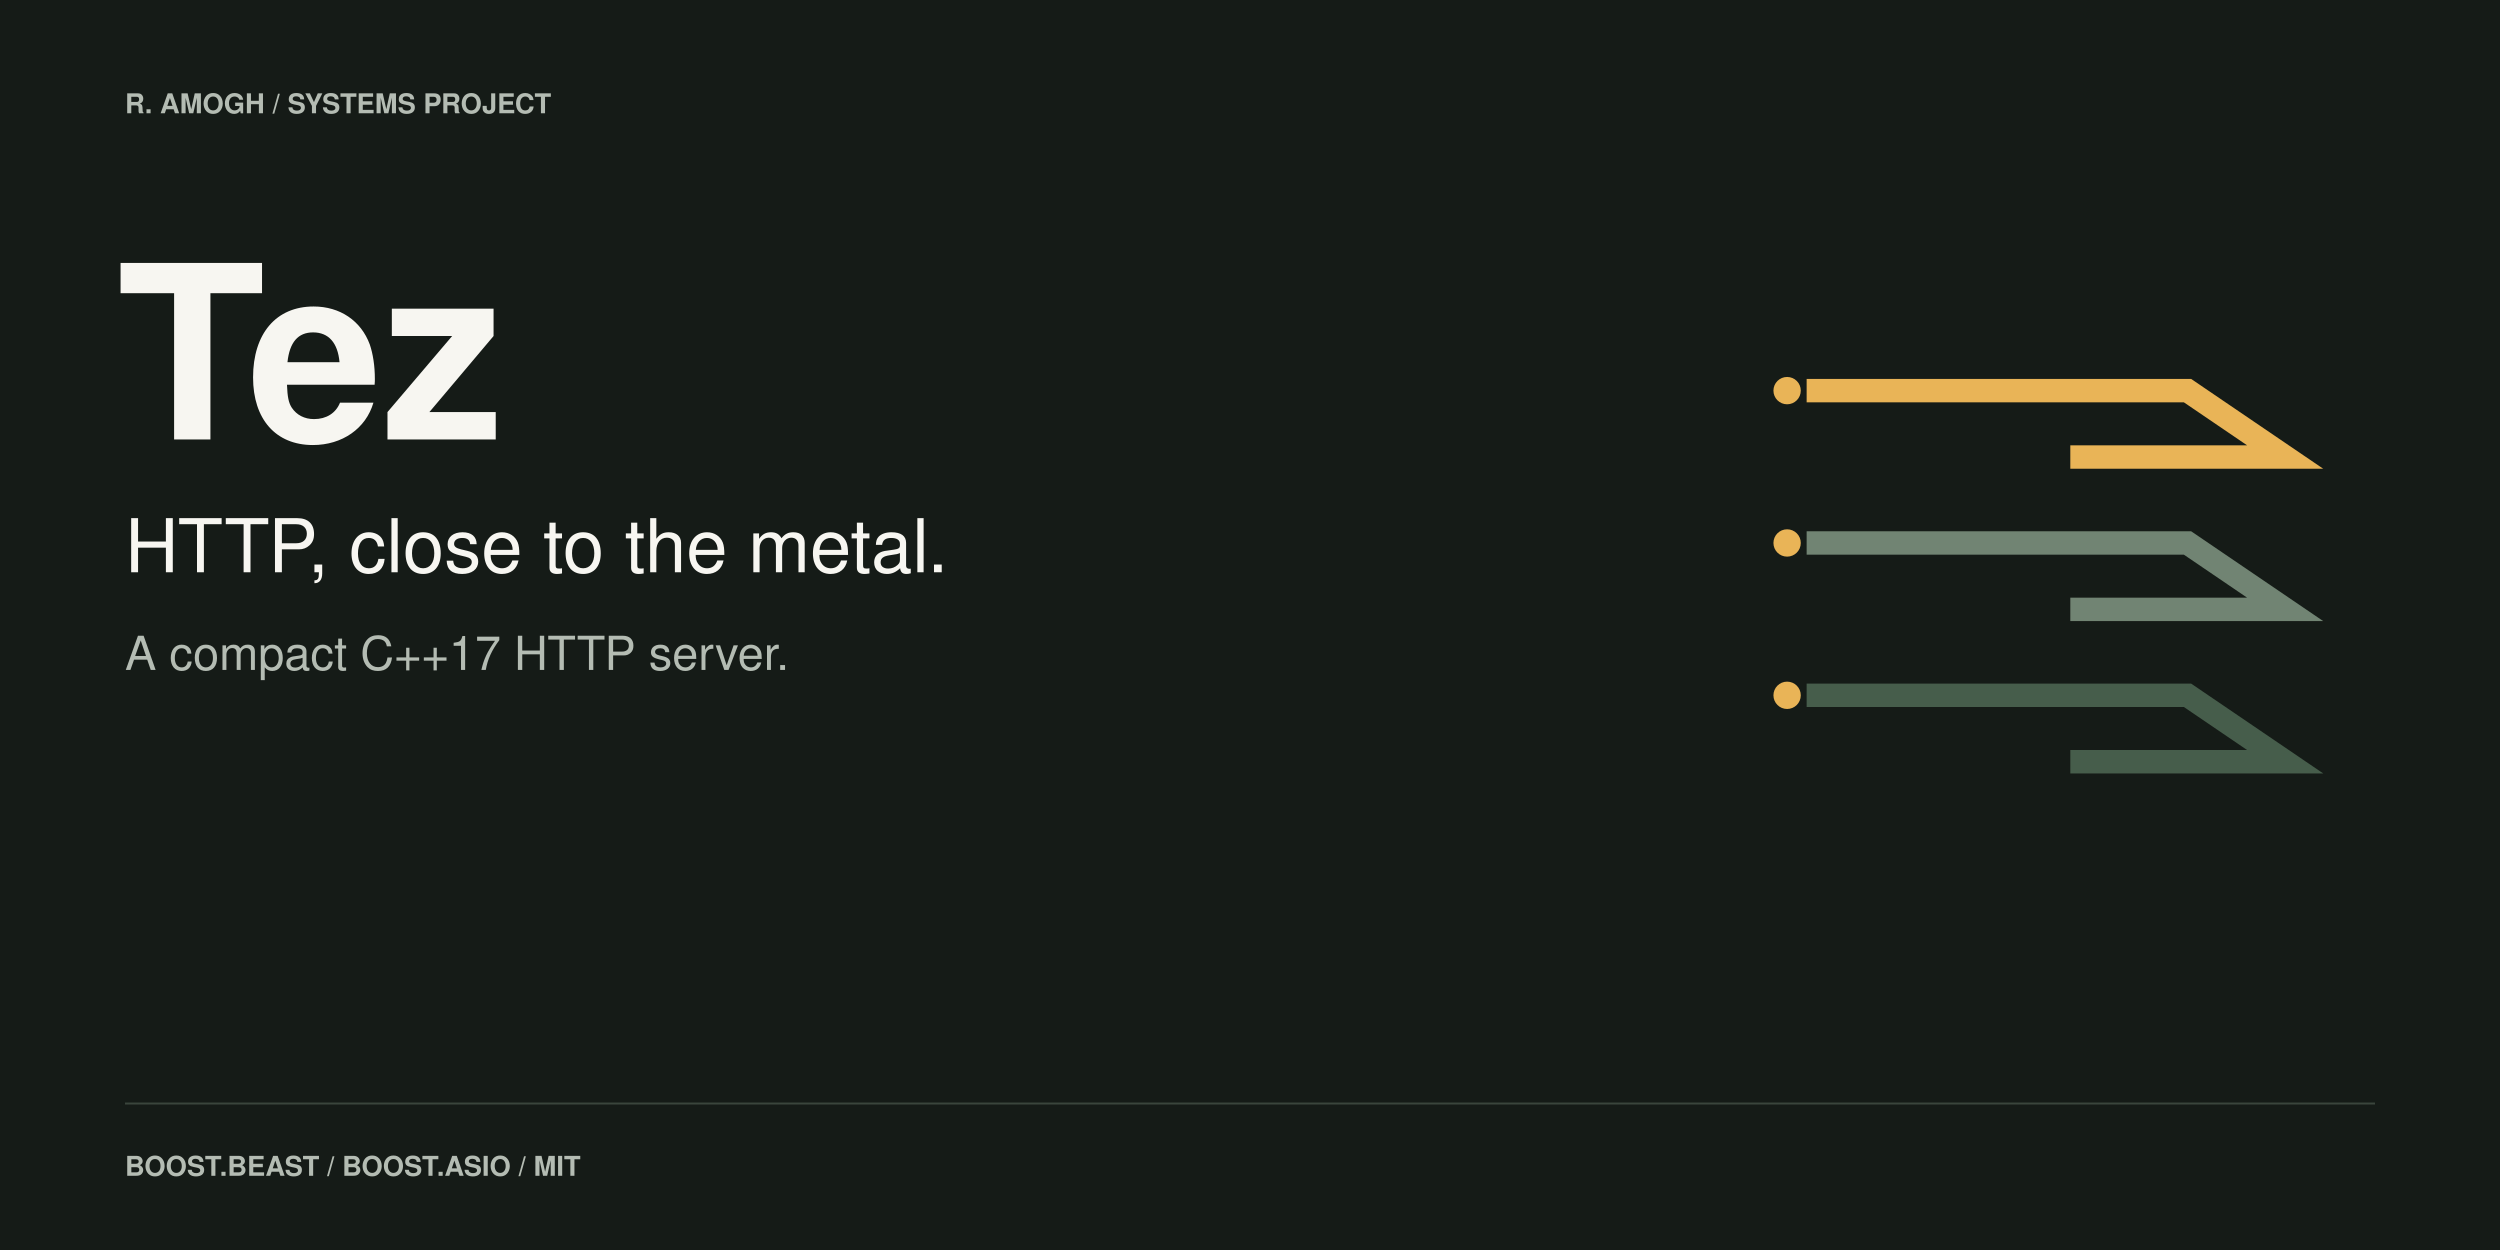
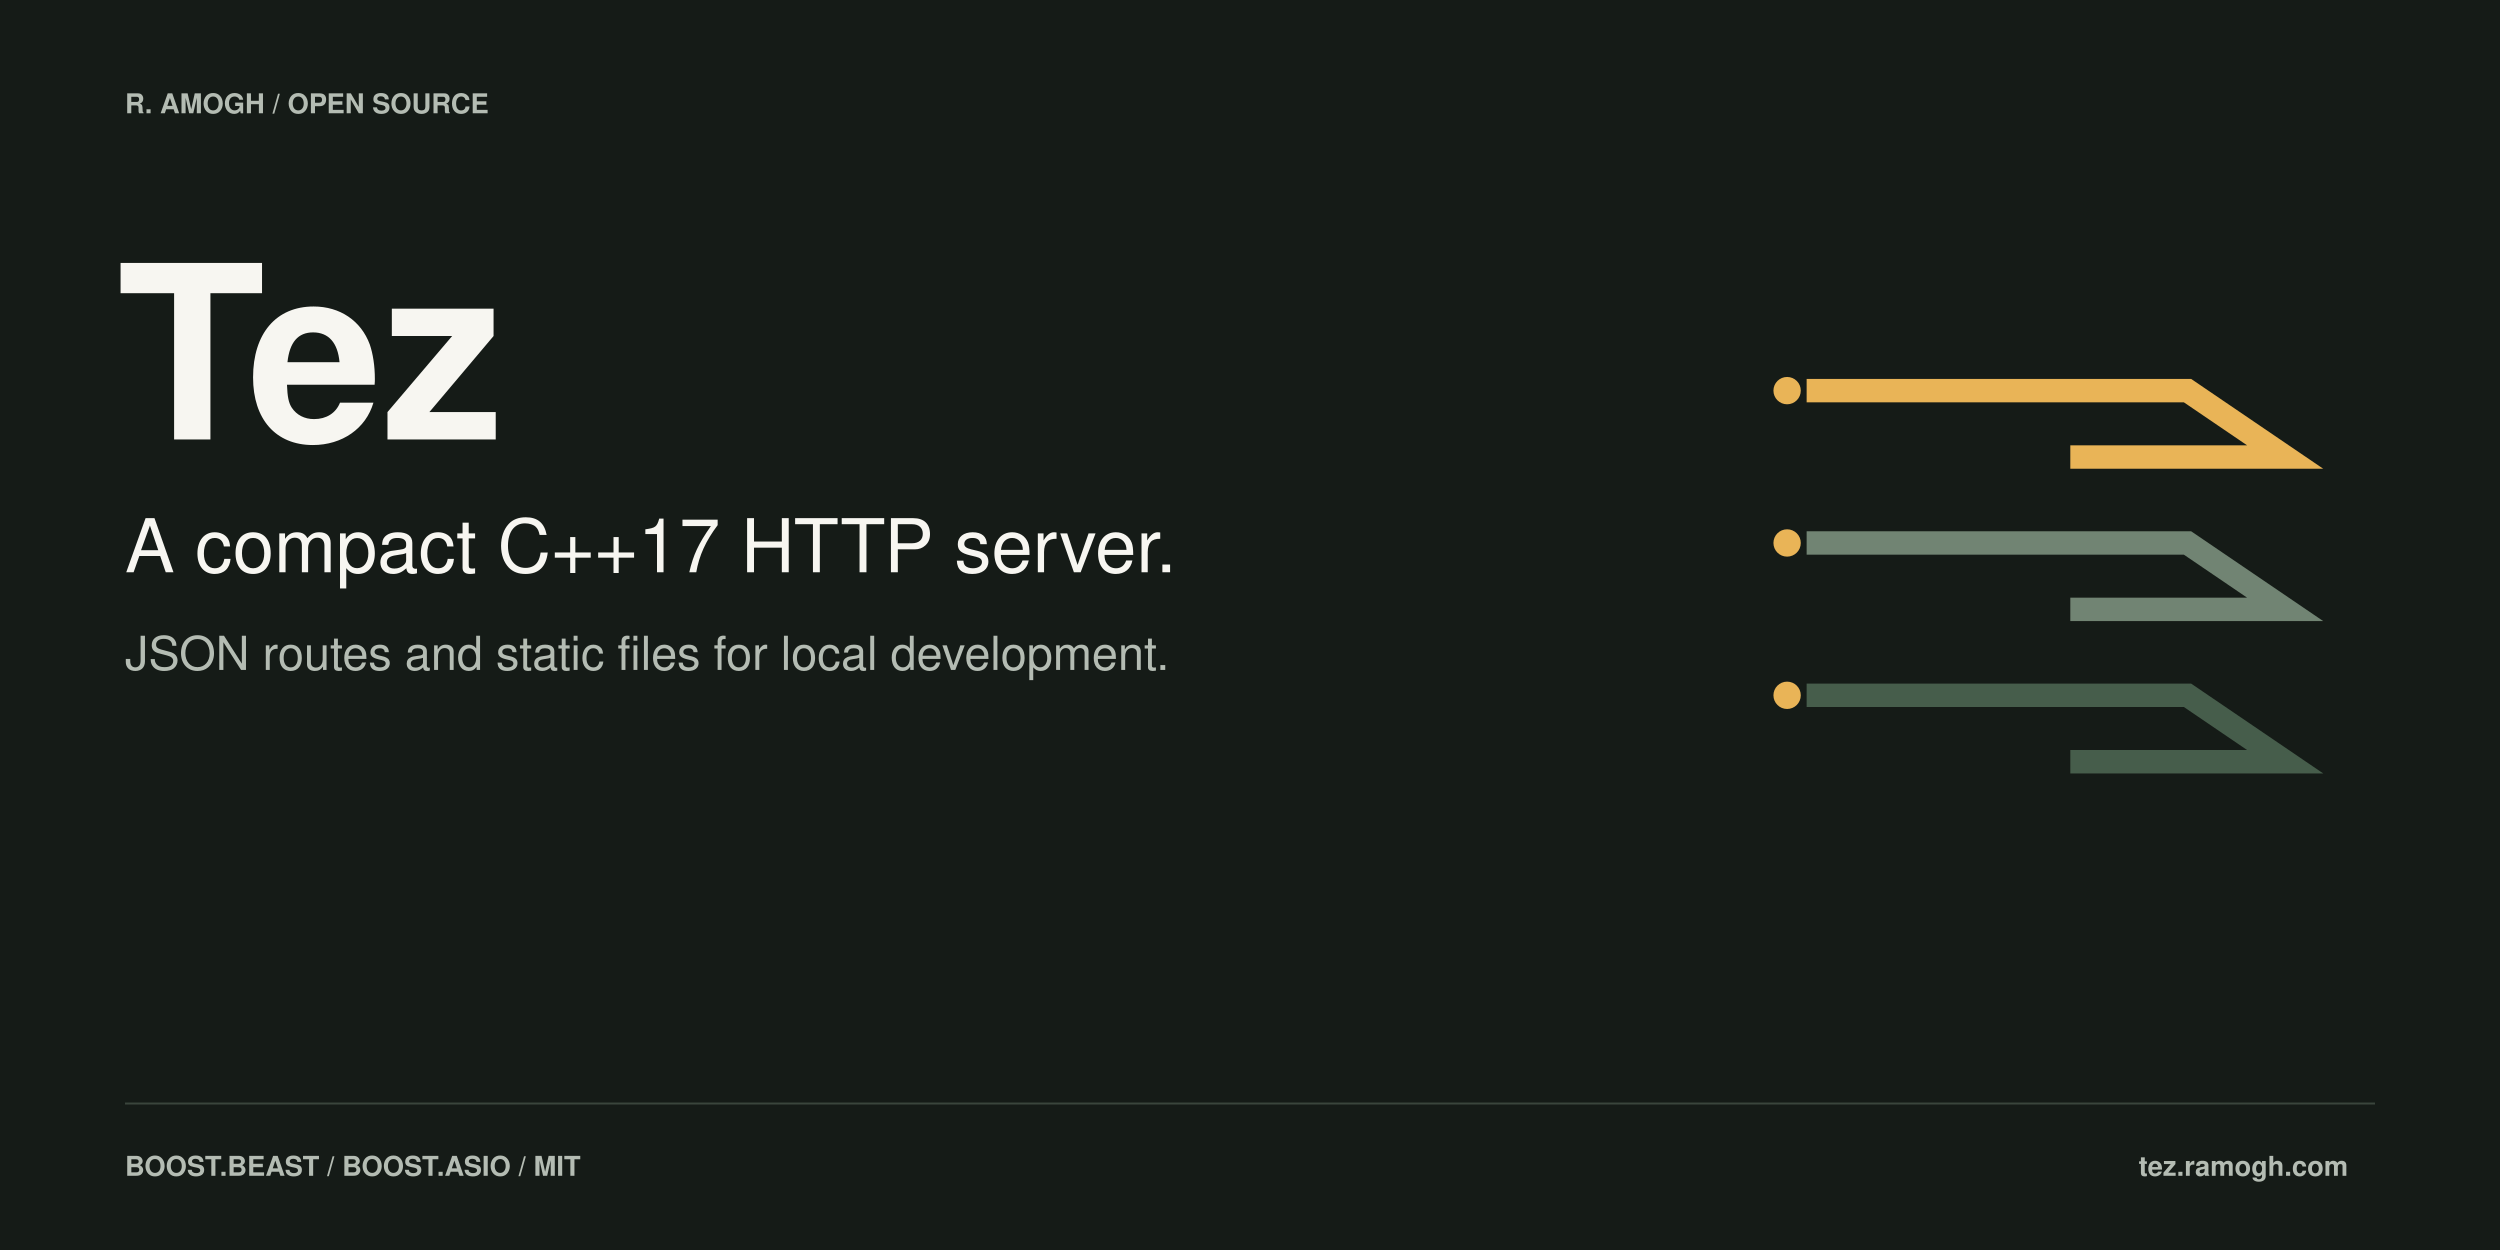
<svg xmlns="http://www.w3.org/2000/svg" width="1280" height="640" viewBox="0 0 1280 640" role="img" aria-labelledby="title desc">
  <rect width="1280" height="640" fill="#151b17" />
  <g font-family="Helvetica,Arial,sans-serif">
-     <text x="64" y="58" font-size="14" fill="#b4bcb3" font-weight="700">R. AMOGH / SYSTEMS PROJECT</text>
+     <text x="64" y="58" font-size="14" fill="#b4bcb3" font-weight="700">R. AMOGH / OPEN SOURCE</text>
    <text x="60" y="225" font-size="124" fill="#f7f6f1" font-weight="700">Tez</text>
-     <text x="64" y="293" font-size="38" fill="#f7f6f1" font-weight="400">HTTP, close to the metal.</text>
-     <text x="64" y="343" font-size="24" fill="#b4bcb3" font-weight="400">A compact C++17 HTTP server.</text>
+     <text x="64" y="293" font-size="38" fill="#f7f6f1" font-weight="400">A compact C++17 HTTP server.</text>
+     <text x="64" y="343" font-size="24" fill="#b4bcb3" font-weight="400">JSON routes and static files for local development.</text>
    <path d="M64 565 H1216" stroke="#3a453c" />
    <text x="64" y="602" font-size="14" fill="#b4bcb3" font-weight="700">BOOST.BEAST  /  BOOST.ASIO  /  MIT</text>
+     <text x="1095" y="602" font-size="14" fill="#b4bcb3" font-weight="700">tez.ramogh.com</text>
    <path d="M925 200 H1120 L1170 234 H1060" fill="none" stroke="#e9b457" stroke-width="12" />
    <circle cx="915" cy="200" r="7" fill="#e9b457" />
    <path d="M925 278 H1120 L1170 312 H1060" fill="none" stroke="#718473" stroke-width="12" />
    <circle cx="915" cy="278" r="7" fill="#e9b457" />
    <path d="M925 356 H1120 L1170 390 H1060" fill="none" stroke="#465d4b" stroke-width="12" />
    <circle cx="915" cy="356" r="7" fill="#e9b457" />
  </g>
</svg>
